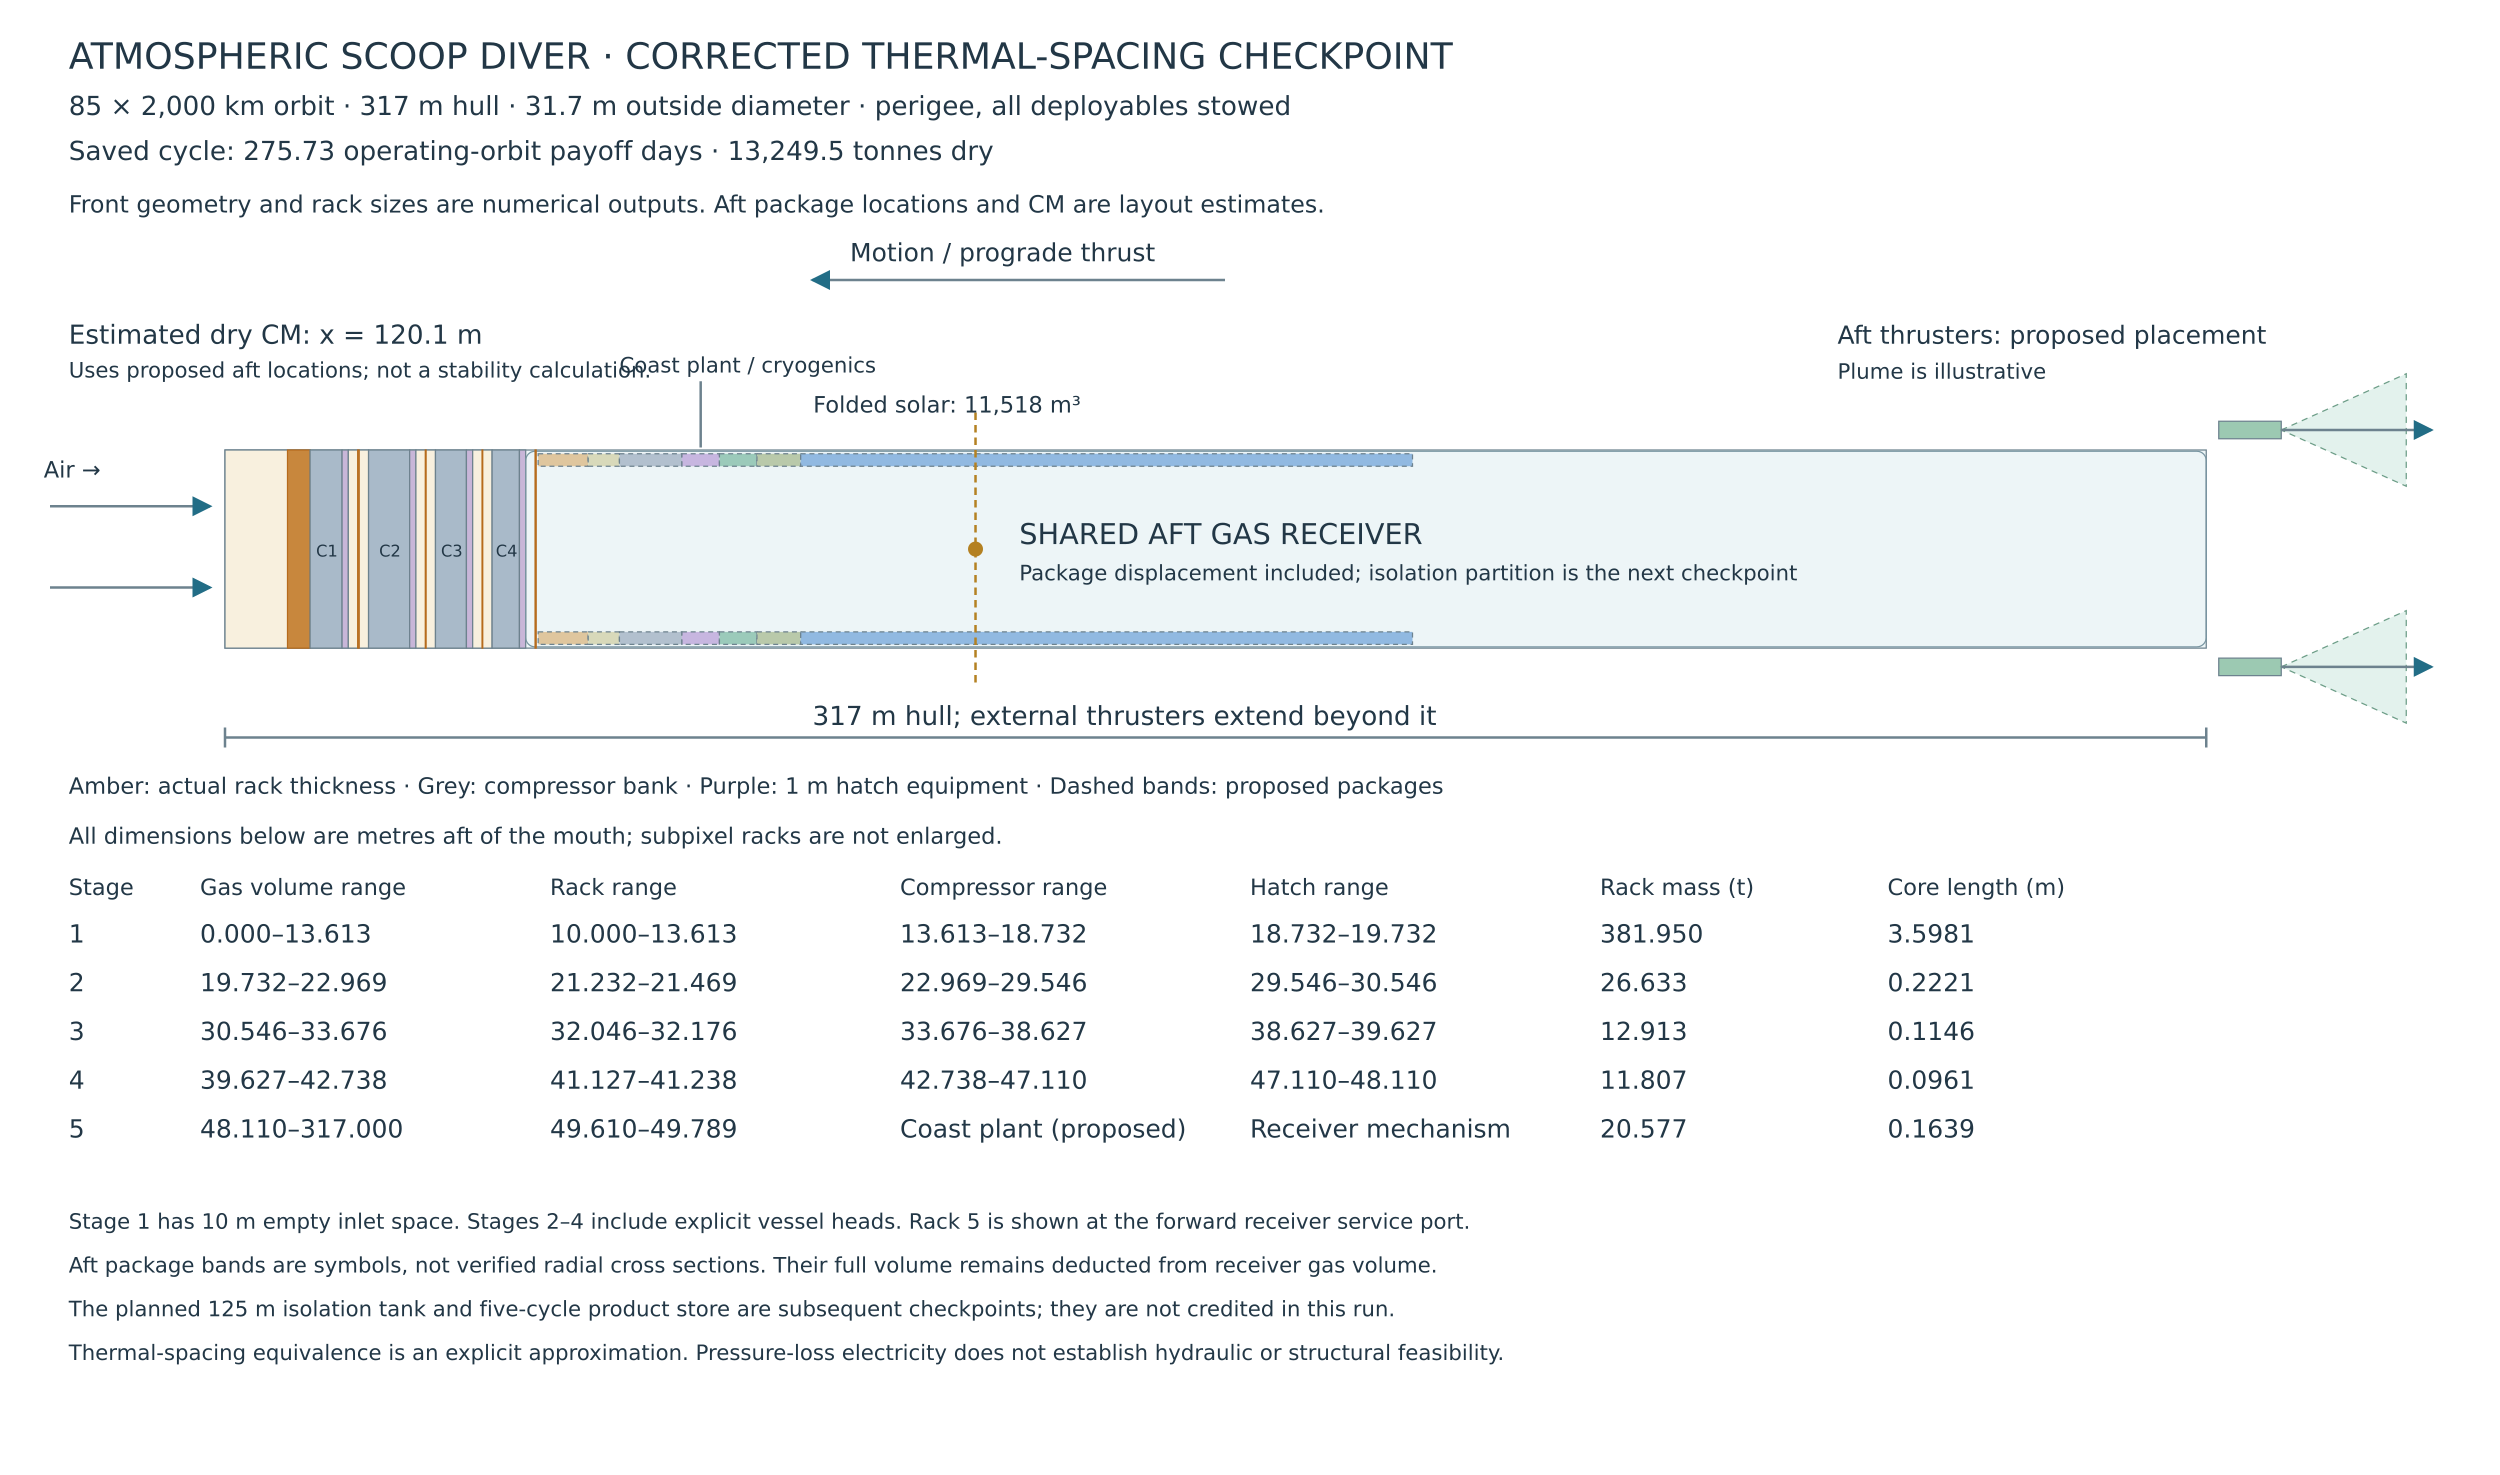
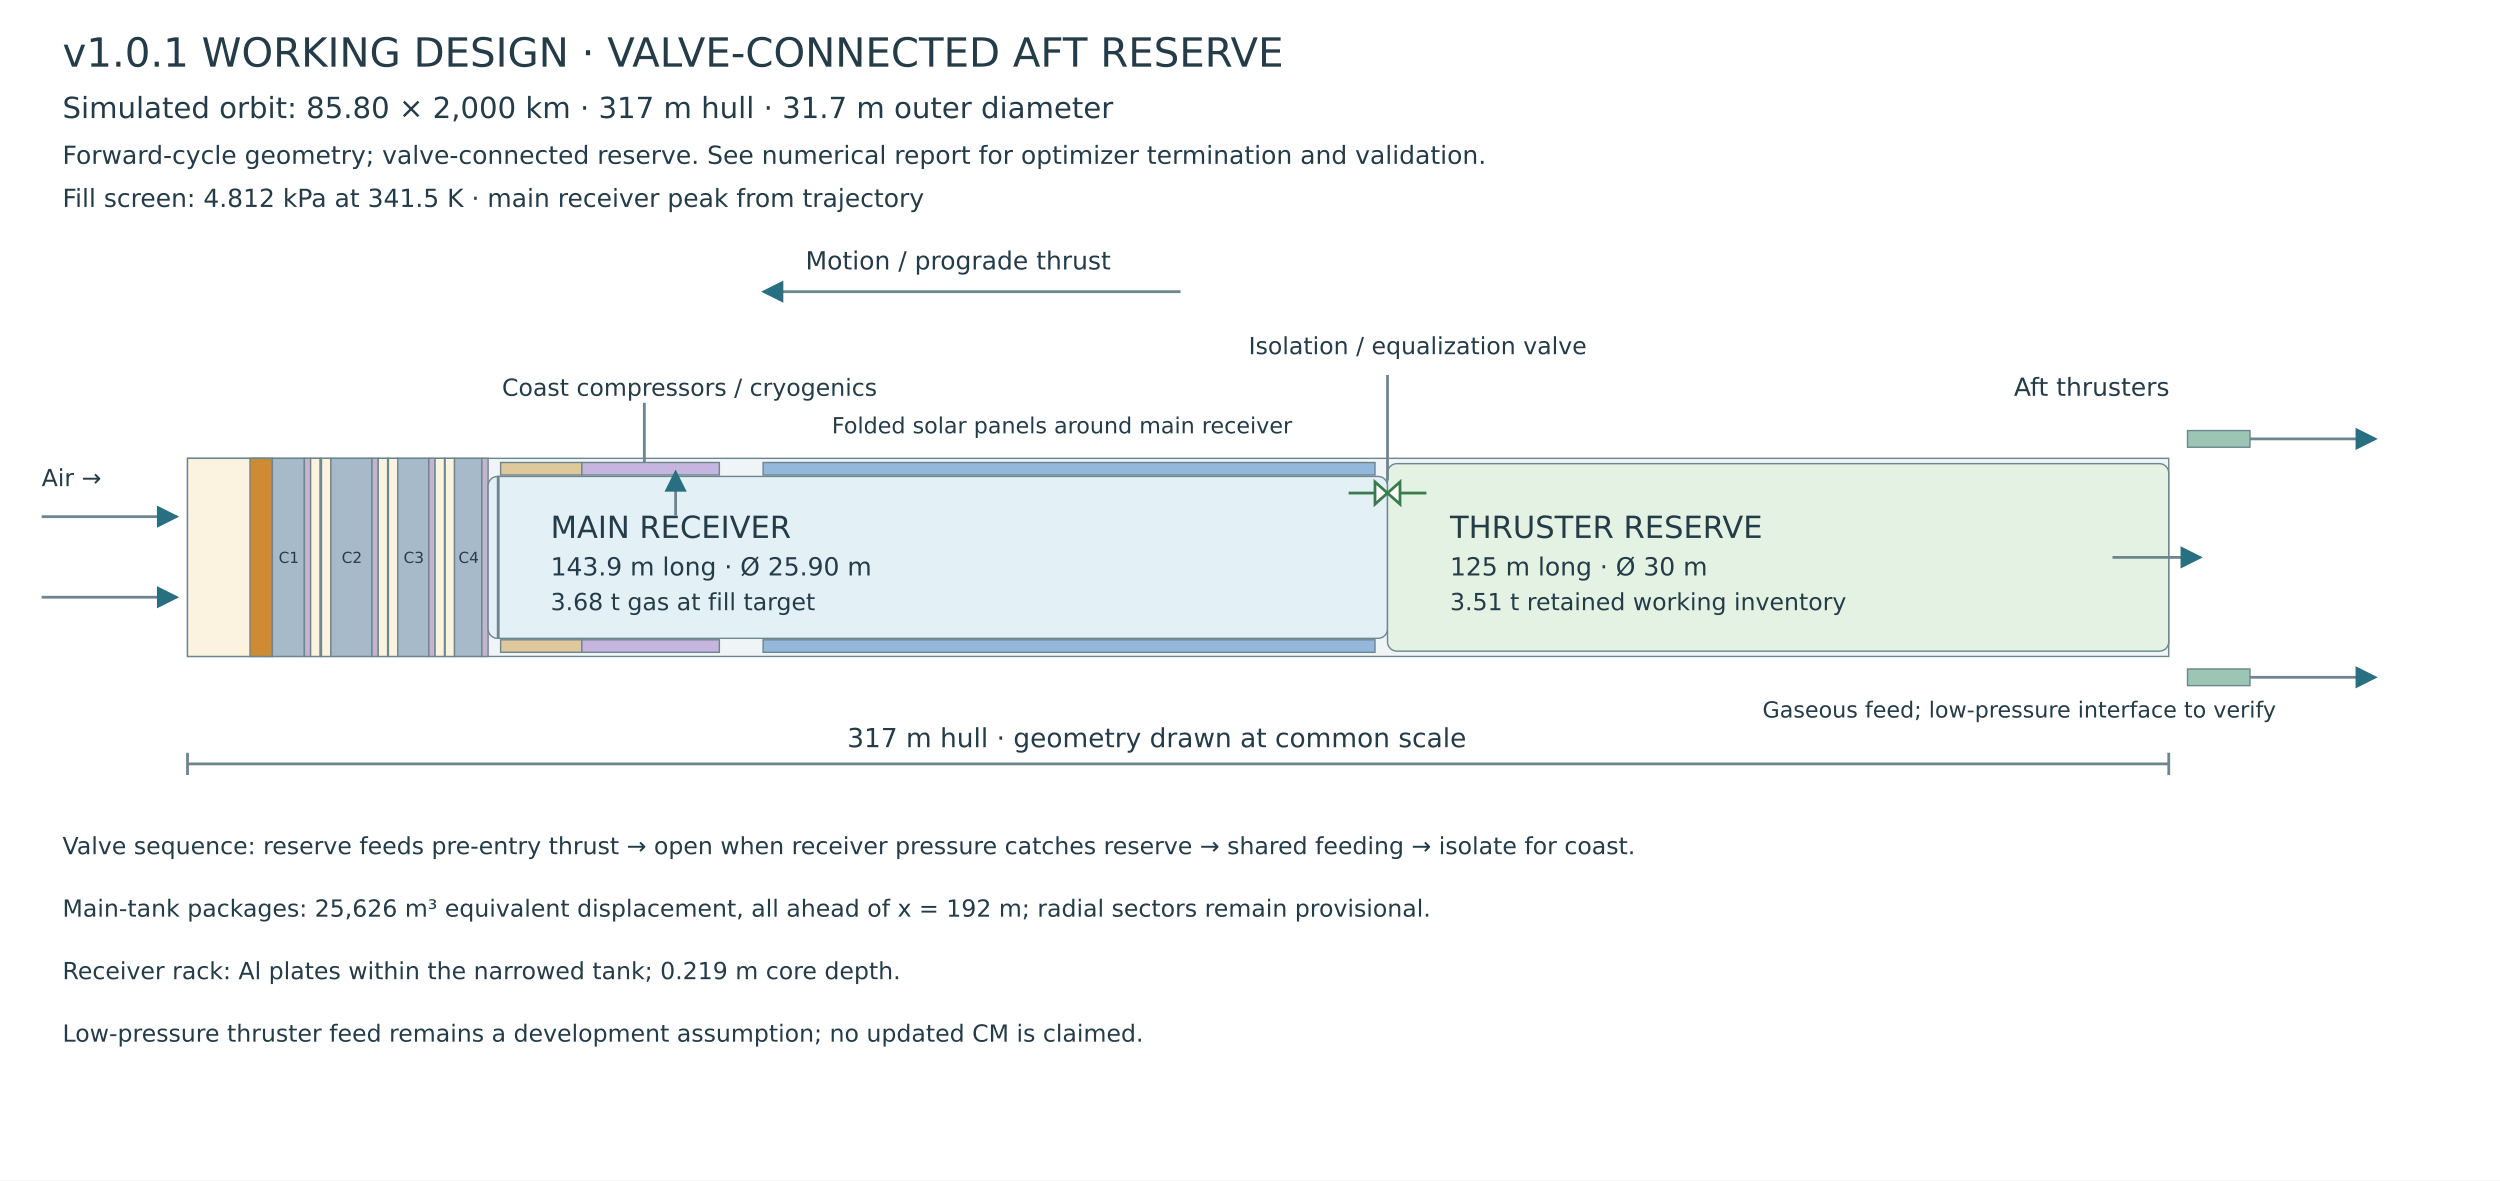
- <svg xmlns="http://www.w3.org/2000/svg" width="2000" height="1180" viewBox="0 0 2000 1180">
-   <rect width="2000" height="1180" fill="white" />
-   <style>text{font-family:DejaVu Sans,sans-serif;fill:#223746}</style>
+ <svg xmlns="http://www.w3.org/2000/svg" width="1800" height="850" viewBox="0 0 1800 850">
+   <rect width="1800" height="850" fill="white" />
+   <style>text{font-family:DejaVu Sans,sans-serif;fill:#243b48}</style>
  <defs>
-     <marker id="a" markerWidth="8" markerHeight="8" refX="7" refY="4" orient="auto">
-       <path d="M0 0L8 4L0 8Z" fill="#226d86" />
+     <marker id="arrow" markerWidth="8" markerHeight="8" refX="7" refY="4" orient="auto">
+       <path d="M0 0L8 4L0 8Z" fill="#286f82" />
    </marker>
  </defs>
-   <text x="55" y="55" font-size="29">ATMOSPHERIC SCOOP DIVER · CORRECTED THERMAL-SPACING CHECKPOINT</text>
-   <text x="55" y="92" font-size="21">85 × 2,000 km orbit · 317 m hull · 31.7 m outside diameter · perigee, all deployables stowed</text>
-   <text x="55" y="128" font-size="21">Saved cycle: 275.73 operating-orbit payoff days · 13,249.5 tonnes dry</text>
-   <text x="55" y="170" font-size="19">Front geometry and rack sizes are numerical outputs. Aft package locations and CM are layout estimates.</text>
-   <line x1="980" y1="224" x2="650" y2="224" stroke="#6d828e" stroke-width="2" stroke-dasharray="" marker-end="url(#a)" />
-   <text x="680" y="209" font-size="20">Motion / prograde thrust</text>
-   <text x="55" y="275" font-size="21">Estimated dry CM: x = 120.1 m</text>
-   <text x="55" y="302" font-size="17">Uses proposed aft locations; not a stability calculation.</text>
-   <rect x="180.0" y="360.0" width="1585.0" height="158.5" fill="#edf5f7" stroke="#6d828e" stroke-dasharray="" />
-   <rect x="180.0" y="360.0" width="68.066" height="158.5" fill="#f8f0de" stroke="#6d828e" stroke-dasharray="" />
-   <rect x="230.0" y="360.0" width="18.066" height="158.5" fill="#c8873d" stroke="#b66b1c" stroke-dasharray="" />
-   <rect x="248.066" y="360.0" width="25.594" height="158.5" fill="#a9bac9" stroke="#6d828e" stroke-dasharray="" />
-   <rect x="273.659" y="360.0" width="5.0" height="158.5" fill="#c8b6d8" stroke="#6d828e" stroke-dasharray="" />
-   <text x="252.862" y="445.25" font-size="13">C1</text>
-   <rect x="278.659" y="360.0" width="16.185" height="158.5" fill="#f8f0de" stroke="#6d828e" stroke-dasharray="" />
-   <rect x="286.159" y="360.0" width="1.185" height="158.5" fill="#c8873d" stroke="#b66b1c" stroke-dasharray="" />
-   <rect x="294.845" y="360.0" width="32.886" height="158.5" fill="#a9bac9" stroke="#6d828e" stroke-dasharray="" />
-   <rect x="327.731" y="360.0" width="5.0" height="158.5" fill="#c8b6d8" stroke="#6d828e" stroke-dasharray="" />
-   <text x="303.288" y="445.25" font-size="13">C2</text>
-   <rect x="332.731" y="360.0" width="15.648" height="158.5" fill="#f8f0de" stroke="#6d828e" stroke-dasharray="" />
-   <rect x="340.231" y="360.0" width="0.648" height="158.5" fill="#c8873d" stroke="#b66b1c" stroke-dasharray="" />
-   <rect x="348.379" y="360.0" width="24.757" height="158.5" fill="#a9bac9" stroke="#6d828e" stroke-dasharray="" />
-   <rect x="373.137" y="360.0" width="5.0" height="158.5" fill="#c8b6d8" stroke="#6d828e" stroke-dasharray="" />
-   <text x="352.758" y="445.25" font-size="13">C3</text>
-   <rect x="378.137" y="360.0" width="15.556" height="158.5" fill="#f8f0de" stroke="#6d828e" stroke-dasharray="" />
-   <rect x="385.637" y="360.0" width="0.556" height="158.5" fill="#c8873d" stroke="#b66b1c" stroke-dasharray="" />
-   <rect x="393.692" y="360.0" width="21.856" height="158.5" fill="#a9bac9" stroke="#6d828e" stroke-dasharray="" />
-   <rect x="415.548" y="360.0" width="5.0" height="158.5" fill="#c8b6d8" stroke="#6d828e" stroke-dasharray="" />
-   <text x="396.62" y="445.25" font-size="13">C4</text>
-   <rect x="420.548" y="361.0" width="1344.452" height="156.5" rx="7.5" fill="none" stroke="#7895a1" />
-   <rect x="428.048" y="360.0" width="0.895" height="158.5" fill="#c8873d" stroke="#b66b1c" stroke-dasharray="" />
-   <text x="815.412" y="435.25" font-size="23">SHARED AFT GAS RECEIVER</text>
-   <text x="815.412" y="464.25" font-size="17">Package displacement included; isolation partition is the next checkpoint</text>
-   <rect x="430.548" y="363.0" width="40.0" height="10" fill="#dfc69e" stroke="#6d828e" stroke-dasharray="4 3" />
-   <rect x="430.548" y="505.5" width="40.0" height="10" fill="#dfc69e" stroke="#6d828e" stroke-dasharray="4 3" />
-   <rect x="470.548" y="363.0" width="25.0" height="10" fill="#d8d9ba" stroke="#6d828e" stroke-dasharray="4 3" />
-   <rect x="470.548" y="505.5" width="25.0" height="10" fill="#d8d9ba" stroke="#6d828e" stroke-dasharray="4 3" />
-   <rect x="495.548" y="363.0" width="50" height="10" fill="#b2c0ce" stroke="#6d828e" stroke-dasharray="4 3" />
-   <rect x="495.548" y="505.5" width="50" height="10" fill="#b2c0ce" stroke="#6d828e" stroke-dasharray="4 3" />
-   <rect x="545.548" y="363.0" width="30.0" height="10" fill="#c7b6e0" stroke="#6d828e" stroke-dasharray="4 3" />
-   <rect x="545.548" y="505.5" width="30.0" height="10" fill="#c7b6e0" stroke="#6d828e" stroke-dasharray="4 3" />
-   <rect x="575.548" y="363.0" width="30.0" height="10" fill="#9bcaba" stroke="#6d828e" stroke-dasharray="4 3" />
-   <rect x="575.548" y="505.5" width="30.0" height="10" fill="#9bcaba" stroke="#6d828e" stroke-dasharray="4 3" />
-   <rect x="605.548" y="363.0" width="35.0" height="10" fill="#b9c9aa" stroke="#6d828e" stroke-dasharray="4 3" />
-   <rect x="605.548" y="505.5" width="35.0" height="10" fill="#b9c9aa" stroke="#6d828e" stroke-dasharray="4 3" />
-   <rect x="640.548" y="363.0" width="489.452" height="10" fill="#91b9e1" stroke="#6d828e" stroke-dasharray="4 3" />
-   <rect x="640.548" y="505.5" width="489.452" height="10" fill="#91b9e1" stroke="#6d828e" stroke-dasharray="4 3" />
-   <rect x="1775.0" y="337.0" width="50.0" height="14" fill="#9cc9b2" stroke="#6d828e" stroke-dasharray="" />
-   <path d="M1825.0 344.0 L1925.0 299.0 L1925.0 389.0Z" fill="#e3f2ed" stroke="#6c9d87" stroke-dasharray="5 4" />
-   <line x1="1825.0" y1="344.0" x2="1945.0" y2="344.0" stroke="#6d828e" stroke-width="2" stroke-dasharray="" marker-end="url(#a)" />
-   <rect x="1775.0" y="526.5" width="50.0" height="14" fill="#9cc9b2" stroke="#6d828e" stroke-dasharray="" />
-   <path d="M1825.0 533.5 L1925.0 488.5 L1925.0 578.5Z" fill="#e3f2ed" stroke="#6c9d87" stroke-dasharray="5 4" />
-   <line x1="1825.0" y1="533.5" x2="1945.0" y2="533.5" stroke="#6d828e" stroke-width="2" stroke-dasharray="" marker-end="url(#a)" />
-   <line x1="780.412" y1="330.0" x2="780.412" y2="548.5" stroke="#b48122" stroke-width="2" stroke-dasharray="6 4" />
-   <circle cx="780.412" cy="439.25" r="6" fill="#b48122" />
-   <line x1="40" y1="405.0" x2="168.0" y2="405.0" stroke="#6d828e" stroke-width="2" stroke-dasharray="" marker-end="url(#a)" />
-   <line x1="40" y1="470.0" x2="168.0" y2="470.0" stroke="#6d828e" stroke-width="2" stroke-dasharray="" marker-end="url(#a)" />
-   <text x="35" y="382.0" font-size="18">Air →</text>
-   <line x1="560.548" y1="358.0" x2="560.548" y2="305" stroke="#6d828e" stroke-width="2" stroke-dasharray="" />
-   <text x="495.548" y="298" font-size="17">Coast plant / cryogenics</text>
-   <text x="650.548" y="330" font-size="18">Folded solar: 11,518 m³</text>
-   <text x="1470" y="275" font-size="20">Aft thrusters: proposed placement</text>
-   <text x="1470" y="303" font-size="17">Plume is illustrative</text>
-   <line x1="180.0" y1="590" x2="1765.0" y2="590" stroke="#6d828e" stroke-width="2" stroke-dasharray="" />
-   <line x1="180.0" y1="582" x2="180.0" y2="598" stroke="#6d828e" stroke-width="2" stroke-dasharray="" />
-   <line x1="1765.0" y1="582" x2="1765.0" y2="598" stroke="#6d828e" stroke-width="2" stroke-dasharray="" />
-   <text x="650" y="580" font-size="21">317 m hull; external thrusters extend beyond it</text>
-   <text x="55" y="635" font-size="18">Amber: actual rack thickness · Grey: compressor bank · Purple: 1 m hatch equipment · Dashed bands: proposed packages</text>
-   <text x="55" y="675" font-size="18">All dimensions below are metres aft of the mouth; subpixel racks are not enlarged.</text>
-   <text x="55" y="716" font-size="18">Stage</text>
-   <text x="160" y="716" font-size="18">Gas volume range</text>
-   <text x="440" y="716" font-size="18">Rack range</text>
-   <text x="720" y="716" font-size="18">Compressor range</text>
-   <text x="1000" y="716" font-size="18">Hatch range</text>
-   <text x="1280" y="716" font-size="18">Rack mass (t)</text>
-   <text x="1510" y="716" font-size="18">Core length (m)</text>
-   <text x="55" y="754" font-size="20">1</text>
-   <text x="160" y="754" font-size="20">0.000–13.613</text>
-   <text x="440" y="754" font-size="20">10.000–13.613</text>
-   <text x="720" y="754" font-size="20">13.613–18.732</text>
-   <text x="1000" y="754" font-size="20">18.732–19.732</text>
-   <text x="1280" y="754" font-size="20">381.950</text>
-   <text x="1510" y="754" font-size="20">3.5981</text>
-   <text x="55" y="793" font-size="20">2</text>
-   <text x="160" y="793" font-size="20">19.732–22.969</text>
-   <text x="440" y="793" font-size="20">21.232–21.469</text>
-   <text x="720" y="793" font-size="20">22.969–29.546</text>
-   <text x="1000" y="793" font-size="20">29.546–30.546</text>
-   <text x="1280" y="793" font-size="20">26.633</text>
-   <text x="1510" y="793" font-size="20">0.2221</text>
-   <text x="55" y="832" font-size="20">3</text>
-   <text x="160" y="832" font-size="20">30.546–33.676</text>
-   <text x="440" y="832" font-size="20">32.046–32.176</text>
-   <text x="720" y="832" font-size="20">33.676–38.627</text>
-   <text x="1000" y="832" font-size="20">38.627–39.627</text>
-   <text x="1280" y="832" font-size="20">12.913</text>
-   <text x="1510" y="832" font-size="20">0.1146</text>
-   <text x="55" y="871" font-size="20">4</text>
-   <text x="160" y="871" font-size="20">39.627–42.738</text>
-   <text x="440" y="871" font-size="20">41.127–41.238</text>
-   <text x="720" y="871" font-size="20">42.738–47.110</text>
-   <text x="1000" y="871" font-size="20">47.110–48.110</text>
-   <text x="1280" y="871" font-size="20">11.807</text>
-   <text x="1510" y="871" font-size="20">0.0961</text>
-   <text x="55" y="910" font-size="20">5</text>
-   <text x="160" y="910" font-size="20">48.110–317.000</text>
-   <text x="440" y="910" font-size="20">49.610–49.789</text>
-   <text x="720" y="910" font-size="20">Coast plant (proposed)</text>
-   <text x="1000" y="910" font-size="20">Receiver mechanism</text>
-   <text x="1280" y="910" font-size="20">20.577</text>
-   <text x="1510" y="910" font-size="20">0.1639</text>
-   <text x="55" y="983" font-size="17">Stage 1 has 10 m empty inlet space. Stages 2–4 include explicit vessel heads. Rack 5 is shown at the forward receiver service port.</text>
-   <text x="55" y="1018" font-size="17">Aft package bands are symbols, not verified radial cross sections. Their full volume remains deducted from receiver gas volume.</text>
-   <text x="55" y="1053" font-size="17">The planned 125 m isolation tank and five-cycle product store are subsequent checkpoints; they are not credited in this run.</text>
-   <text x="55" y="1088" font-size="17">Thermal-spacing equivalence is an explicit approximation. Pressure-loss electricity does not establish hydraulic or structural feasibility.</text>
+   <text x="45" y="48" font-size="29">v1.0.1 WORKING DESIGN · VALVE-CONNECTED AFT RESERVE</text>
+   <text x="45" y="85" font-size="21">Simulated orbit: 85.80 × 2,000 km · 317 m hull · 31.7 m outer diameter</text>
+   <text x="45" y="118" font-size="18">Forward-cycle geometry; valve-connected reserve. See numerical report for optimizer termination and validation.</text>
+   <text x="45" y="149" font-size="18">Fill screen: 4.812 kPa at 341.5 K · main receiver peak from trajectory</text>
+   <line x1="850" y1="210" x2="550" y2="210" stroke="#6d858e" stroke-width="2" marker-end="url(#arrow)" />
+   <text x="580" y="194" font-size="18">Motion / prograde thrust</text>
+   <rect x="135.0" y="330" width="1426.5" height="142.65" rx="0" fill="#eff4f6" stroke="#6d858e" />
+   <rect x="135.0" y="330" width="61.117" height="142.65" rx="0" fill="#fbf3df" stroke="#6d858e" />
+   <rect x="180.0" y="330" width="16.117" height="142.65" rx="0" fill="#cd8b35" stroke="#6d858e" />
+   <rect x="196.117" y="330" width="23.031" height="142.65" rx="0" fill="#a7bac9" stroke="#6d858e" />
+   <rect x="219.147" y="330" width="4.5" height="142.65" rx="0" fill="#c4b4d1" stroke="#6d858e" />
+   <text x="200.632" y="405.325" font-size="11">C1</text>
+   <rect x="223.647" y="330" width="14.574" height="142.65" rx="0" fill="#fbf3df" stroke="#6d858e" />
+   <rect x="230.397" y="330" width="1.074" height="142.65" rx="0" fill="#cd8b35" stroke="#6d858e" />
+   <rect x="238.221" y="330" width="29.598" height="142.65" rx="0" fill="#a7bac9" stroke="#6d858e" />
+   <rect x="267.819" y="330" width="4.5" height="142.65" rx="0" fill="#c4b4d1" stroke="#6d858e" />
+   <text x="246.02" y="405.325" font-size="11">C2</text>
+   <rect x="272.319" y="330" width="14.083" height="142.65" rx="0" fill="#fbf3df" stroke="#6d858e" />
+   <rect x="279.069" y="330" width="0.583" height="142.65" rx="0" fill="#cd8b35" stroke="#6d858e" />
+   <rect x="286.403" y="330" width="22.357" height="142.65" rx="0" fill="#a7bac9" stroke="#6d858e" />
+   <rect x="308.759" y="330" width="4.5" height="142.65" rx="0" fill="#c4b4d1" stroke="#6d858e" />
+   <text x="290.581" y="405.325" font-size="11">C3</text>
+   <rect x="313.259" y="330" width="13.998" height="142.65" rx="0" fill="#fbf3df" stroke="#6d858e" />
+   <rect x="320.009" y="330" width="0.498" height="142.65" rx="0" fill="#cd8b35" stroke="#6d858e" />
+   <rect x="327.258" y="330" width="19.678" height="142.65" rx="0" fill="#a7bac9" stroke="#6d858e" />
+   <rect x="346.936" y="330" width="4.5" height="142.65" rx="0" fill="#c4b4d1" stroke="#6d858e" />
+   <text x="330.097" y="405.325" font-size="11">C4</text>
+   <rect x="351.436" y="343.047" width="647.564" height="116.556" rx="6.75" fill="#e3f0f6" stroke="#6d858e" />
+   <rect x="999.0" y="333.825" width="562.5" height="135.0" rx="6.75" fill="#e3f2e3" stroke="#6d858e" />
+   <rect x="358.186" y="343.047" width="1.055" height="116.556" rx="0" fill="#cd8b35" stroke="#6d858e" />
+   <rect x="360.436" y="333" width="58.5" height="9" rx="0" fill="#dfc89b" stroke="#6d858e" />
+   <rect x="360.436" y="460.65" width="58.5" height="9" rx="0" fill="#dfc89b" stroke="#6d858e" />
+   <rect x="418.936" y="333" width="99" height="9" rx="0" fill="#c5b5df" stroke="#6d858e" />
+   <rect x="418.936" y="460.65" width="99" height="9" rx="0" fill="#c5b5df" stroke="#6d858e" />
+   <rect x="549.436" y="333" width="440.564" height="9" rx="0" fill="#93b8db" stroke="#6d858e" />
+   <rect x="549.436" y="460.65" width="440.564" height="9" rx="0" fill="#93b8db" stroke="#6d858e" />
+   <text x="396.436" y="387.325" font-size="22">MAIN RECEIVER</text>
+   <text x="396.436" y="414.325" font-size="18">143.9 m long · Ø 25.90 m</text>
+   <text x="396.436" y="439.325" font-size="17">3.68 t gas at fill target</text>
+   <text x="1044.0" y="387.325" font-size="22">THRUSTER RESERVE</text>
+   <text x="1044.0" y="414.325" font-size="18">125 m long · Ø 30 m</text>
+   <text x="1044.0" y="439.325" font-size="17">3.51 t retained working inventory</text>
+   <line x1="971.0" y1="355" x2="1027.0" y2="355" stroke="#397c49" stroke-width="2" />
+   <path d="M990.0 347L1008.0 363L1008.0 347L990.0 363Z" fill="white" stroke="#397c49" stroke-width="2" />
+   <line x1="999.0" y1="346" x2="999.0" y2="270" stroke="#6d858e" stroke-width="2" />
+   <text x="899.0" y="255" font-size="17">Isolation / equalization valve</text>
+   <text x="361.436" y="285" font-size="17">Coast compressors / cryogenics</text>
+   <line x1="463.936" y1="290" x2="463.936" y2="333" stroke="#6d858e" stroke-width="2" />
+   <text x="598.936" y="312" font-size="16">Folded solar panels around main receiver</text>
+   <line x1="486.436" y1="371.047" x2="486.436" y2="340" stroke="#6d858e" stroke-width="2" marker-end="url(#arrow)" />
+   <line x1="1521.0" y1="401.325" x2="1584.0" y2="401.325" stroke="#6d858e" stroke-width="2" marker-end="url(#arrow)" />
+   <text x="1269.0" y="516.65" font-size="16">Gaseous feed; low-pressure interface to verify</text>
+   <rect x="1575.0" y="310" width="45.0" height="12" rx="0" fill="#9cc6b3" stroke="#6d858e" />
+   <line x1="1620.0" y1="316" x2="1710.0" y2="316" stroke="#6d858e" stroke-width="2" marker-end="url(#arrow)" />
+   <rect x="1575.0" y="481.65" width="45.0" height="12" rx="0" fill="#9cc6b3" stroke="#6d858e" />
+   <line x1="1620.0" y1="487.65" x2="1710.0" y2="487.65" stroke="#6d858e" stroke-width="2" marker-end="url(#arrow)" />
+   <text x="1450" y="285" font-size="18">Aft thrusters</text>
+   <line x1="30" y1="372" x2="127" y2="372" stroke="#6d858e" stroke-width="2" marker-end="url(#arrow)" />
+   <line x1="30" y1="430" x2="127" y2="430" stroke="#6d858e" stroke-width="2" marker-end="url(#arrow)" />
+   <text x="30" y="350" font-size="17">Air →</text>
+   <line x1="135" y1="550" x2="1561.5" y2="550" stroke="#6d858e" stroke-width="2" />
+   <line x1="135" y1="542" x2="135" y2="558" stroke="#6d858e" stroke-width="2" />
+   <line x1="1561.5" y1="542" x2="1561.5" y2="558" stroke="#6d858e" stroke-width="2" />
+   <text x="610" y="538" font-size="19">317 m hull · geometry drawn at common scale</text>
+   <text x="45" y="615" font-size="17">Valve sequence: reserve feeds pre-entry thrust → open when receiver pressure catches reserve → shared feeding → isolate for coast.</text>
+   <text x="45" y="660" font-size="17">Main-tank packages: 25,626 m³ equivalent displacement, all ahead of x = 192 m; radial sectors remain provisional.</text>
+   <text x="45" y="705" font-size="17">Receiver rack: Al plates within the narrowed tank; 0.219 m core depth.</text>
+   <text x="45" y="750" font-size="17">Low-pressure thruster feed remains a development assumption; no updated CM is claimed.</text>
</svg>
